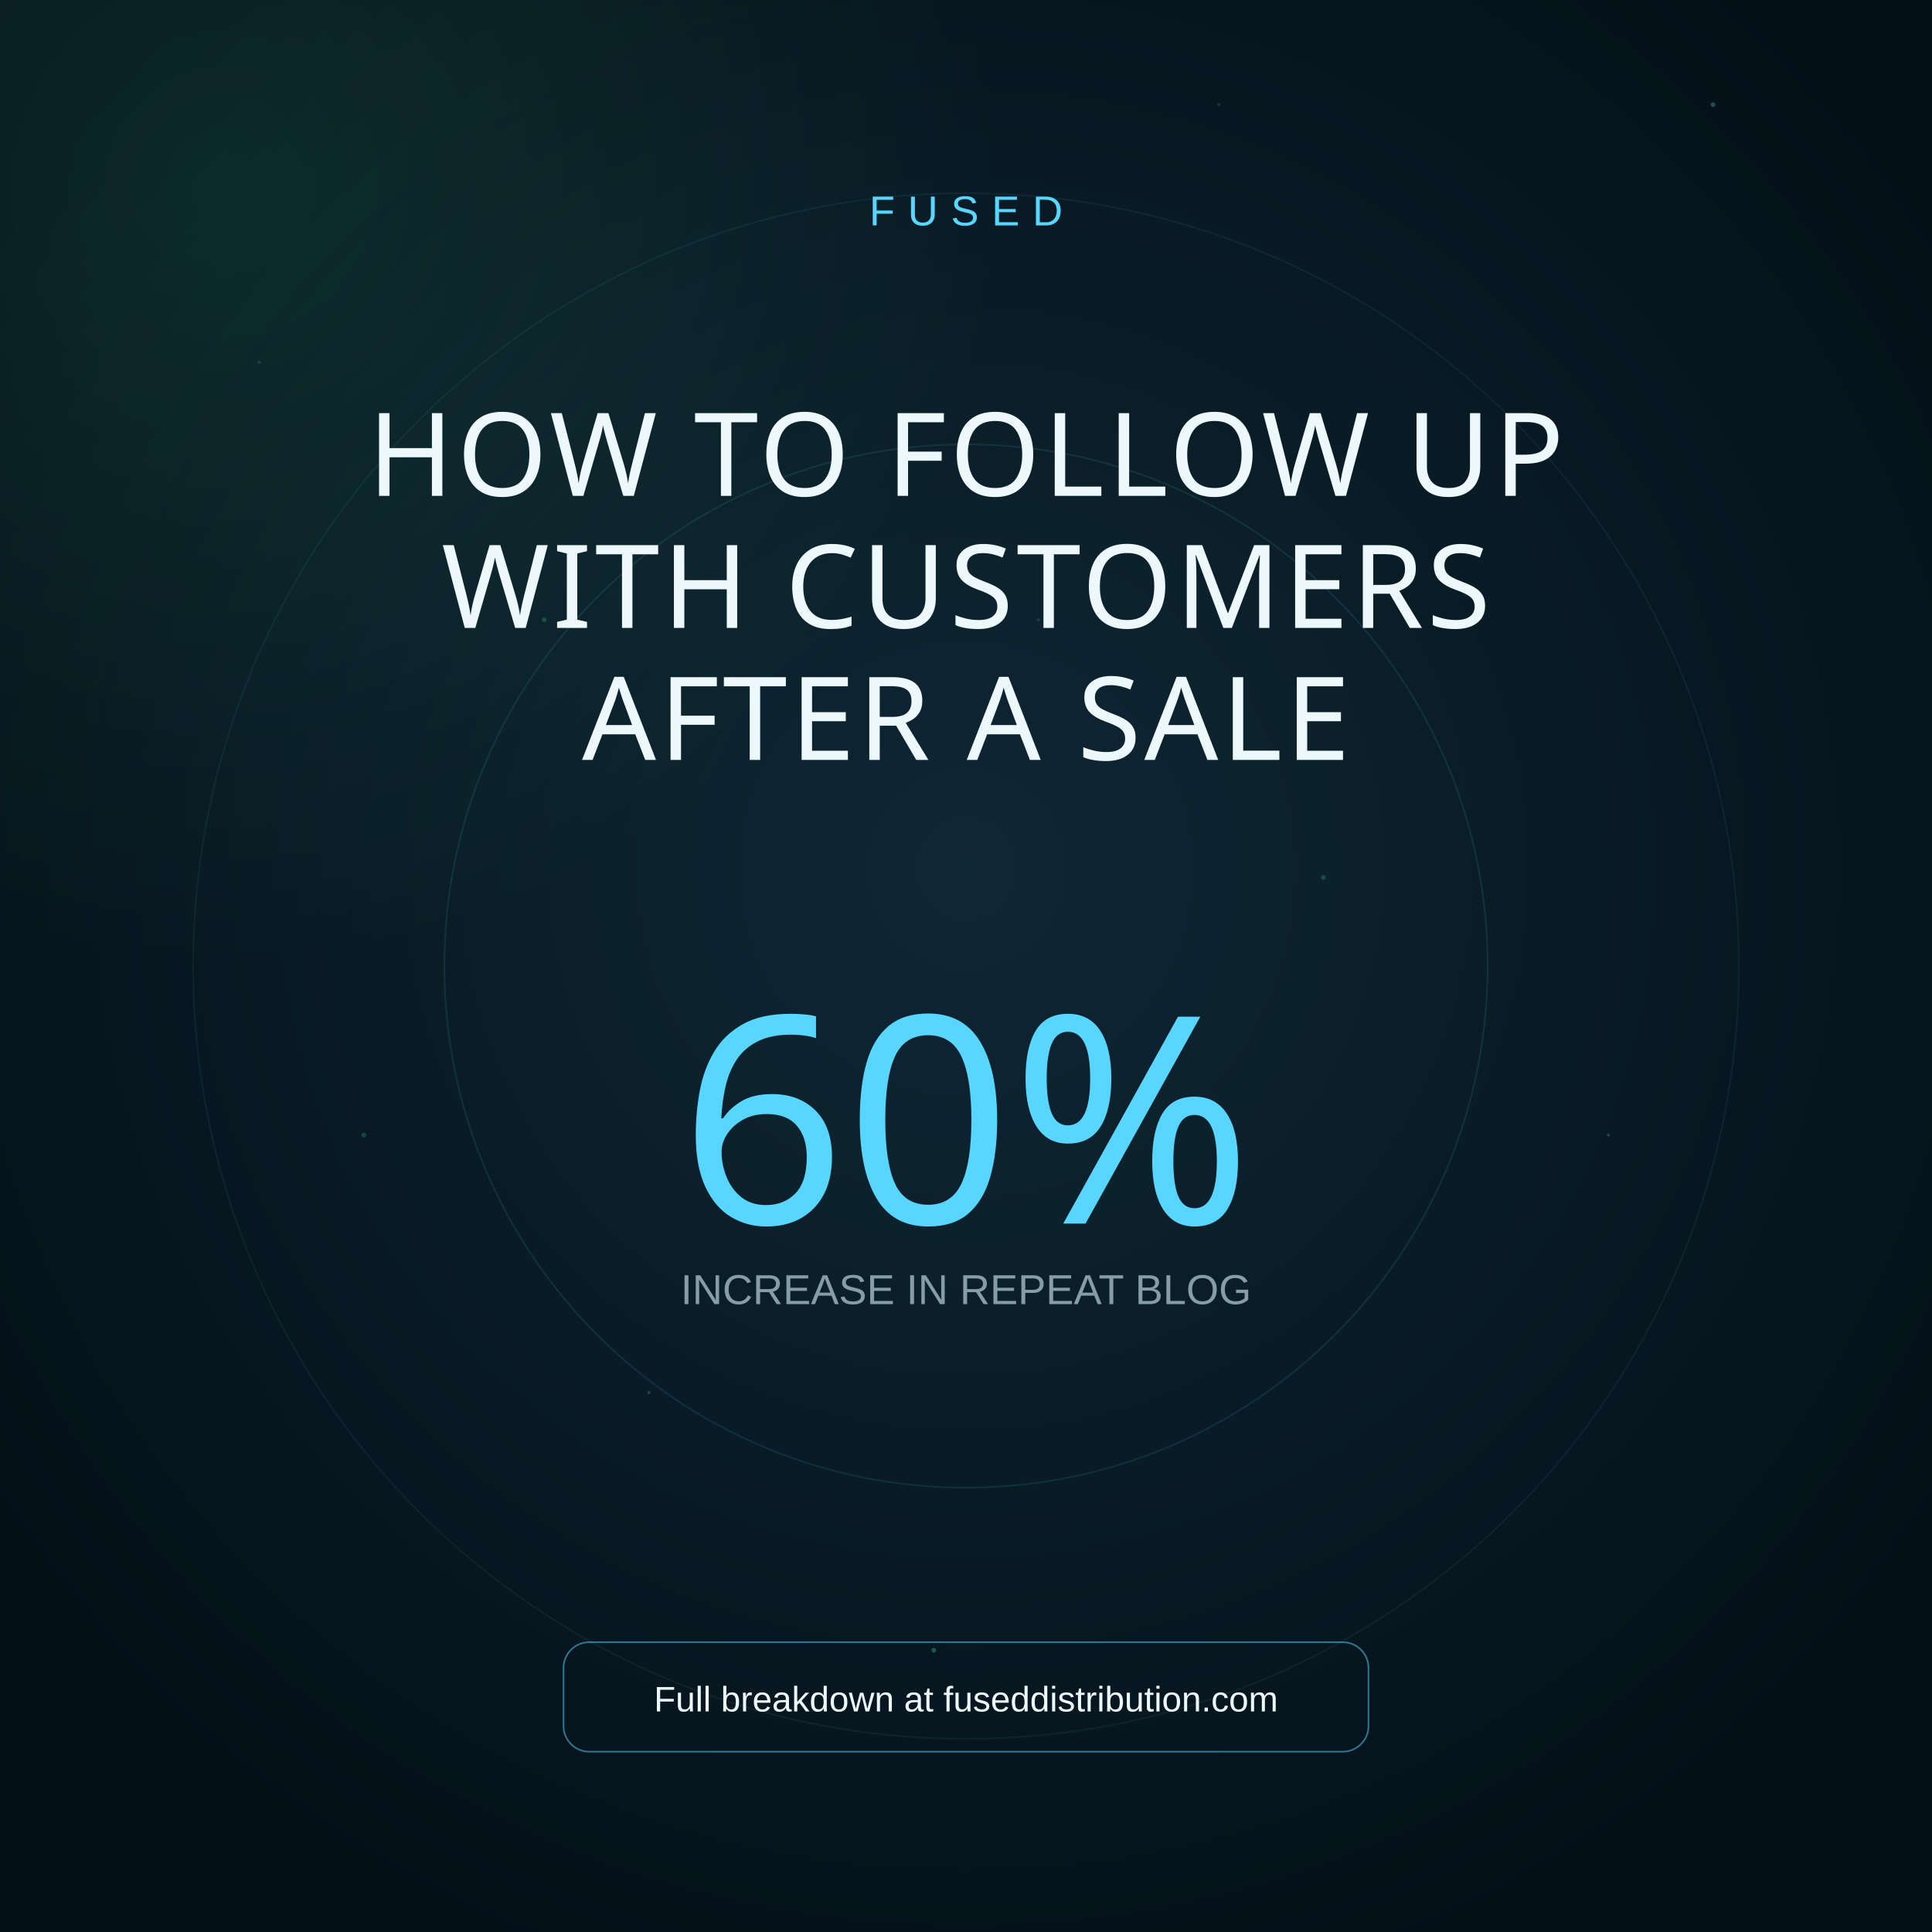
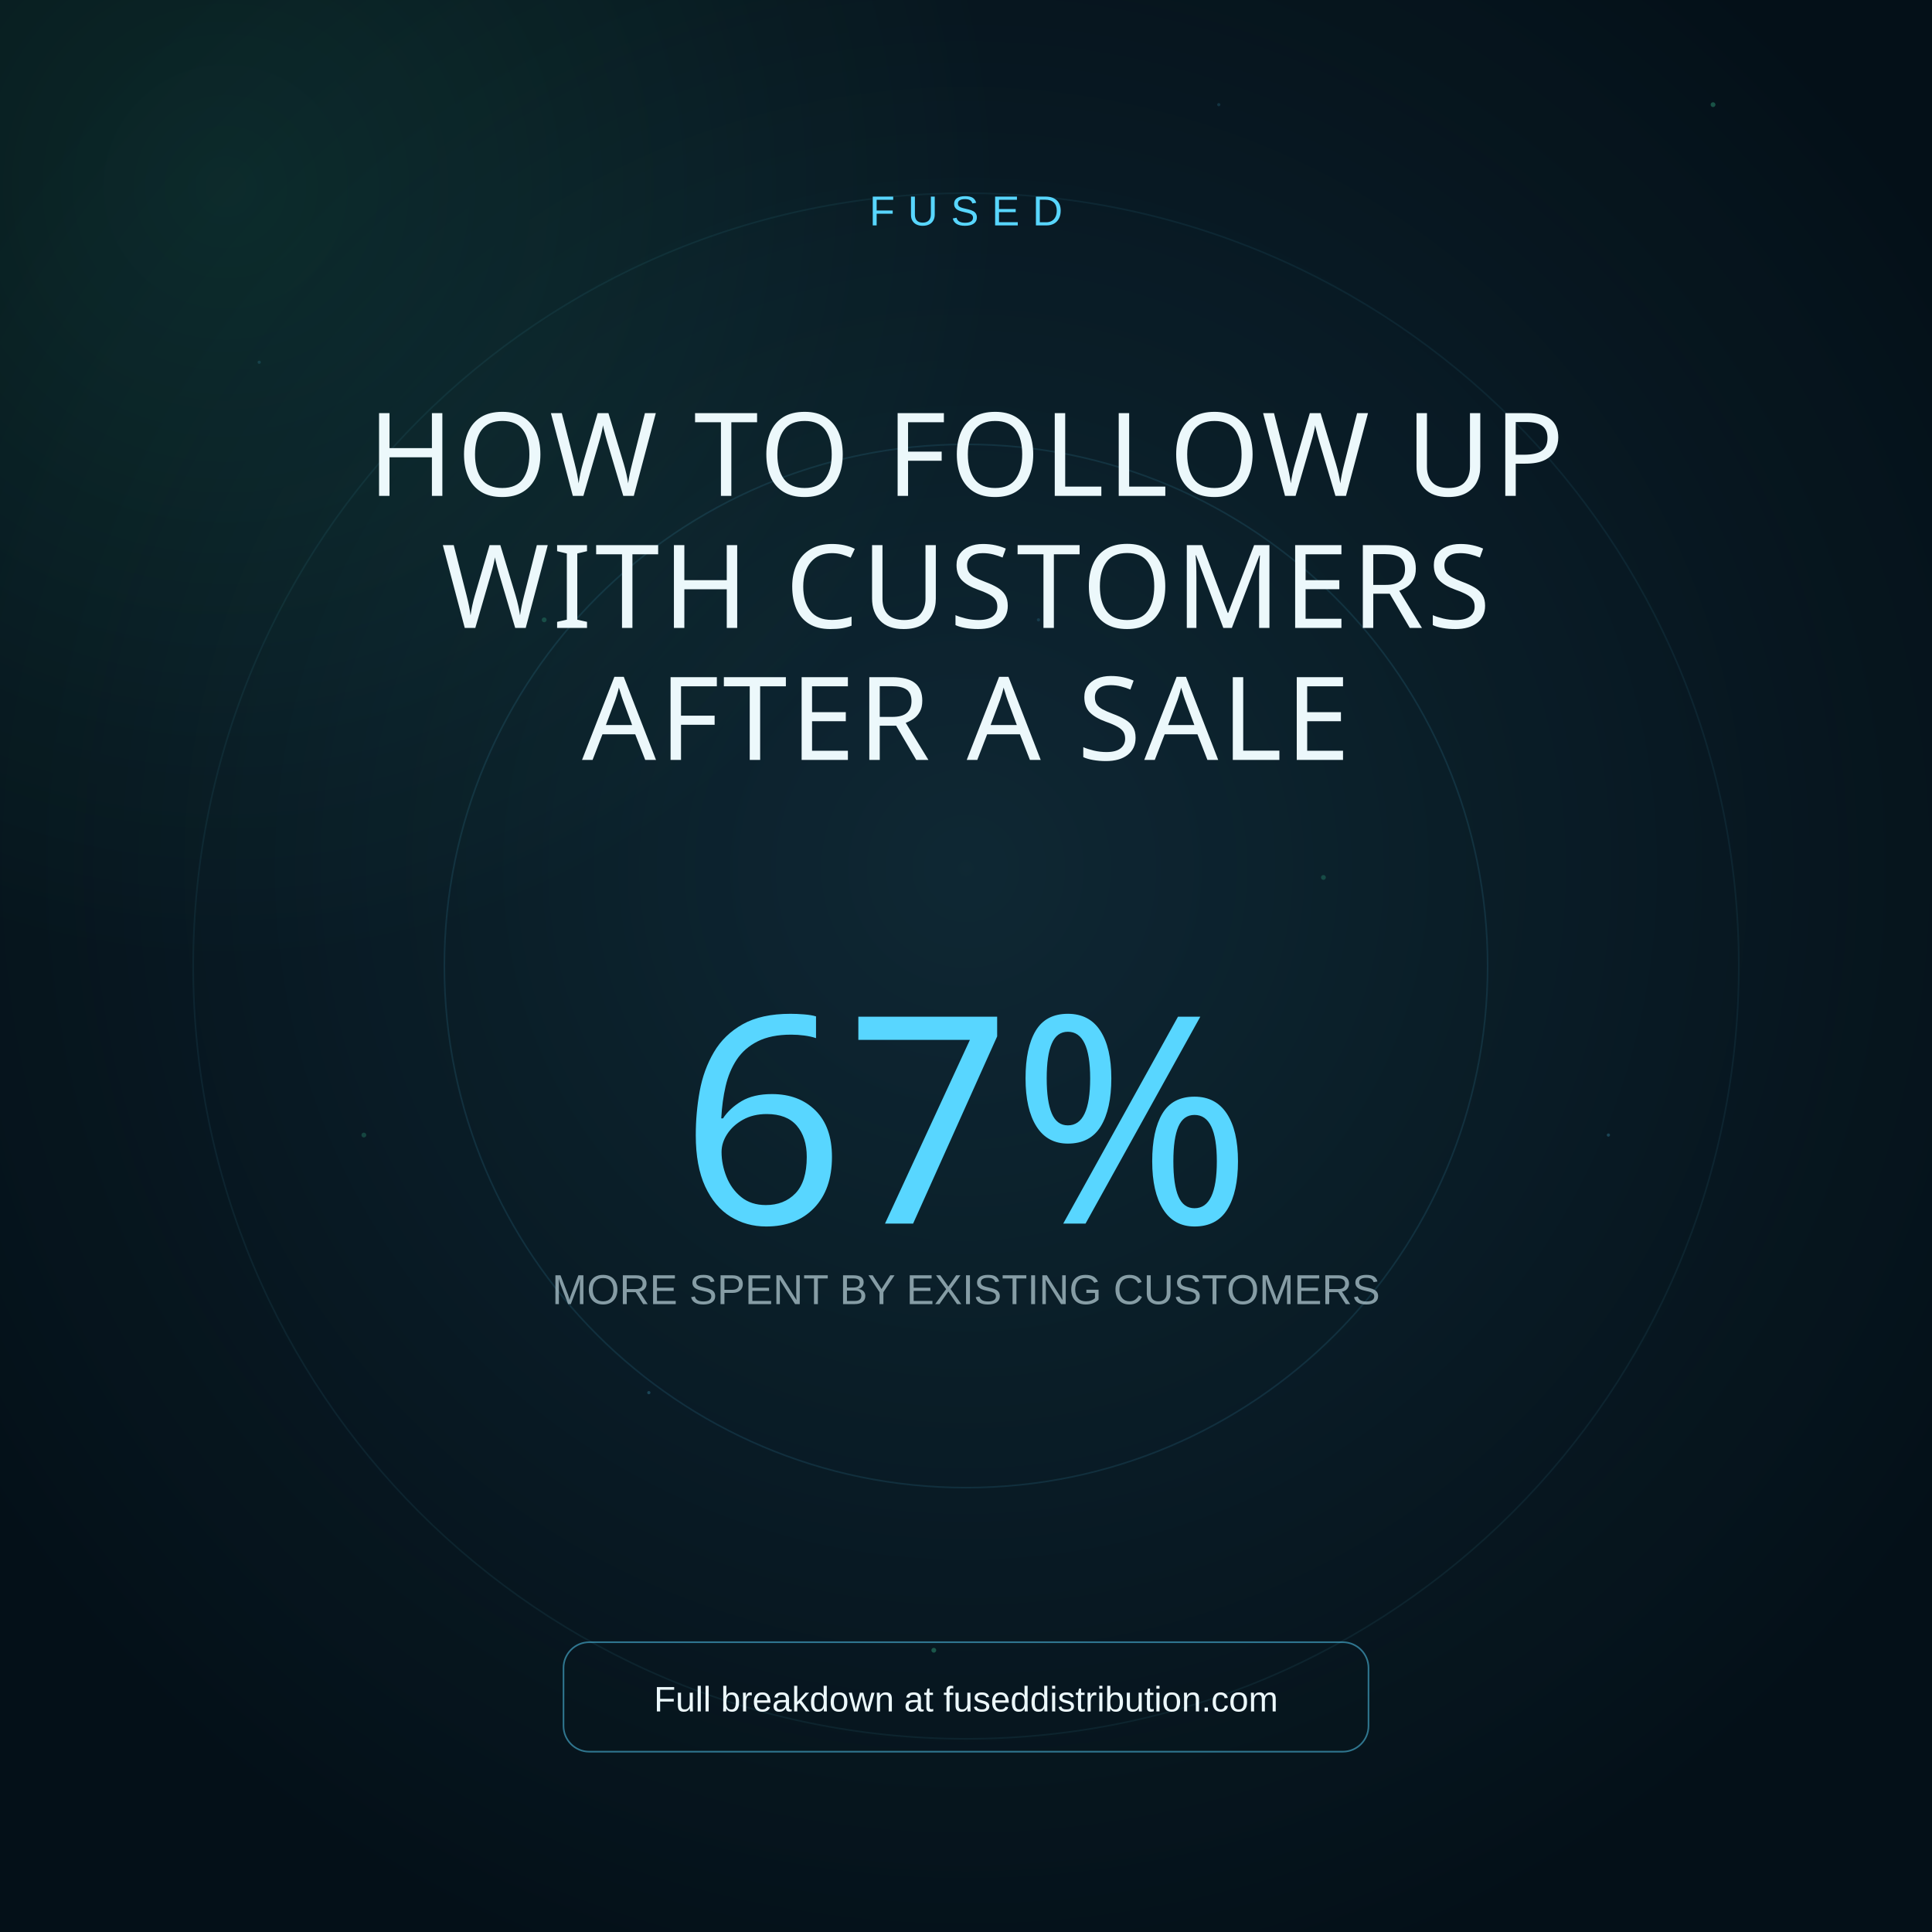
<svg xmlns="http://www.w3.org/2000/svg" width="1200" height="1200" viewBox="0 0 1200 1200">
  <rect width="1200" height="1200" fill="#041018" />
  <radialGradient id="g1" cx="50%" cy="45%" r="60%">
    <stop offset="0%" stop-color="#58d6ff" stop-opacity="0.12" />
    <stop offset="100%" stop-color="#58d6ff" stop-opacity="0" />
  </radialGradient>
  <radialGradient id="g2" cx="12%" cy="10%" r="40%">
    <stop offset="0%" stop-color="#4dffb8" stop-opacity="0.10" />
    <stop offset="100%" stop-color="#4dffb8" stop-opacity="0" />
  </radialGradient>
  <rect width="1200" height="1200" fill="url(#g1)" />
  <rect width="1200" height="1200" fill="url(#g2)" />
  <circle cx="600" cy="600" r="480" fill="none" stroke="#58d6ff" stroke-opacity="0.07" />
  <circle cx="600" cy="600" r="324" fill="none" stroke="#58d6ff" stroke-opacity="0.11" />
  <circle cx="757" cy="65" r="1" fill="#58d6ff" opacity="0.15" />
  <circle cx="338" cy="385" r="1.5" fill="#4dffb8" opacity="0.19" />
  <circle cx="999" cy="705" r="1" fill="#58d6ff" opacity="0.23" />
  <circle cx="580" cy="1025" r="1.5" fill="#4dffb8" opacity="0.27" />
  <circle cx="161" cy="225" r="1" fill="#58d6ff" opacity="0.15" />
  <circle cx="822" cy="545" r="1.5" fill="#4dffb8" opacity="0.19" />
  <circle cx="403" cy="865" r="1" fill="#58d6ff" opacity="0.23" />
  <circle cx="1064" cy="65" r="1.5" fill="#4dffb8" opacity="0.27" />
  <circle cx="645" cy="385" r="1" fill="#58d6ff" opacity="0.15" />
  <circle cx="226" cy="705" r="1.5" fill="#4dffb8" opacity="0.19" />
  <text x="600" y="140" font-family="Arial, sans-serif" font-size="26" fill="#58d6ff" text-anchor="middle" letter-spacing="8">FUSED</text>
  <text x="600" y="308" font-family="Impact, sans-serif" font-size="72" fill="#ecf8fb" text-anchor="middle" letter-spacing="2">HOW TO FOLLOW UP</text>
  <text x="600" y="390" font-family="Impact, sans-serif" font-size="72" fill="#ecf8fb" text-anchor="middle" letter-spacing="2">WITH CUSTOMERS</text>
  <text x="600" y="472" font-family="Impact, sans-serif" font-size="72" fill="#ecf8fb" text-anchor="middle" letter-spacing="2">AFTER A SALE</text>
-   <text x="600" y="760" font-family="Impact, sans-serif" font-size="180" fill="#58d6ff" text-anchor="middle">60%</text>
-   <text x="600" y="810" font-family="Arial, sans-serif" font-size="26" fill="rgba(175,198,207,0.75)" text-anchor="middle">INCREASE IN REPEAT BLOG</text>
+   <text x="600" y="760" font-family="Impact, sans-serif" font-size="180" fill="#58d6ff" text-anchor="middle">67%</text>
+   <text x="600" y="810" font-family="Arial, sans-serif" font-size="26" fill="rgba(175,198,207,0.75)" text-anchor="middle">MORE SPENT BY EXISTING CUSTOMERS</text>
  <rect x="350" y="1020" width="500" height="68" rx="16" fill="none" stroke="#58d6ff" stroke-opacity="0.5" />
  <text x="600" y="1063" font-family="Arial, sans-serif" font-size="22" fill="#ecf8fb" text-anchor="middle">Full breakdown at fuseddistribution.com</text>
</svg>
